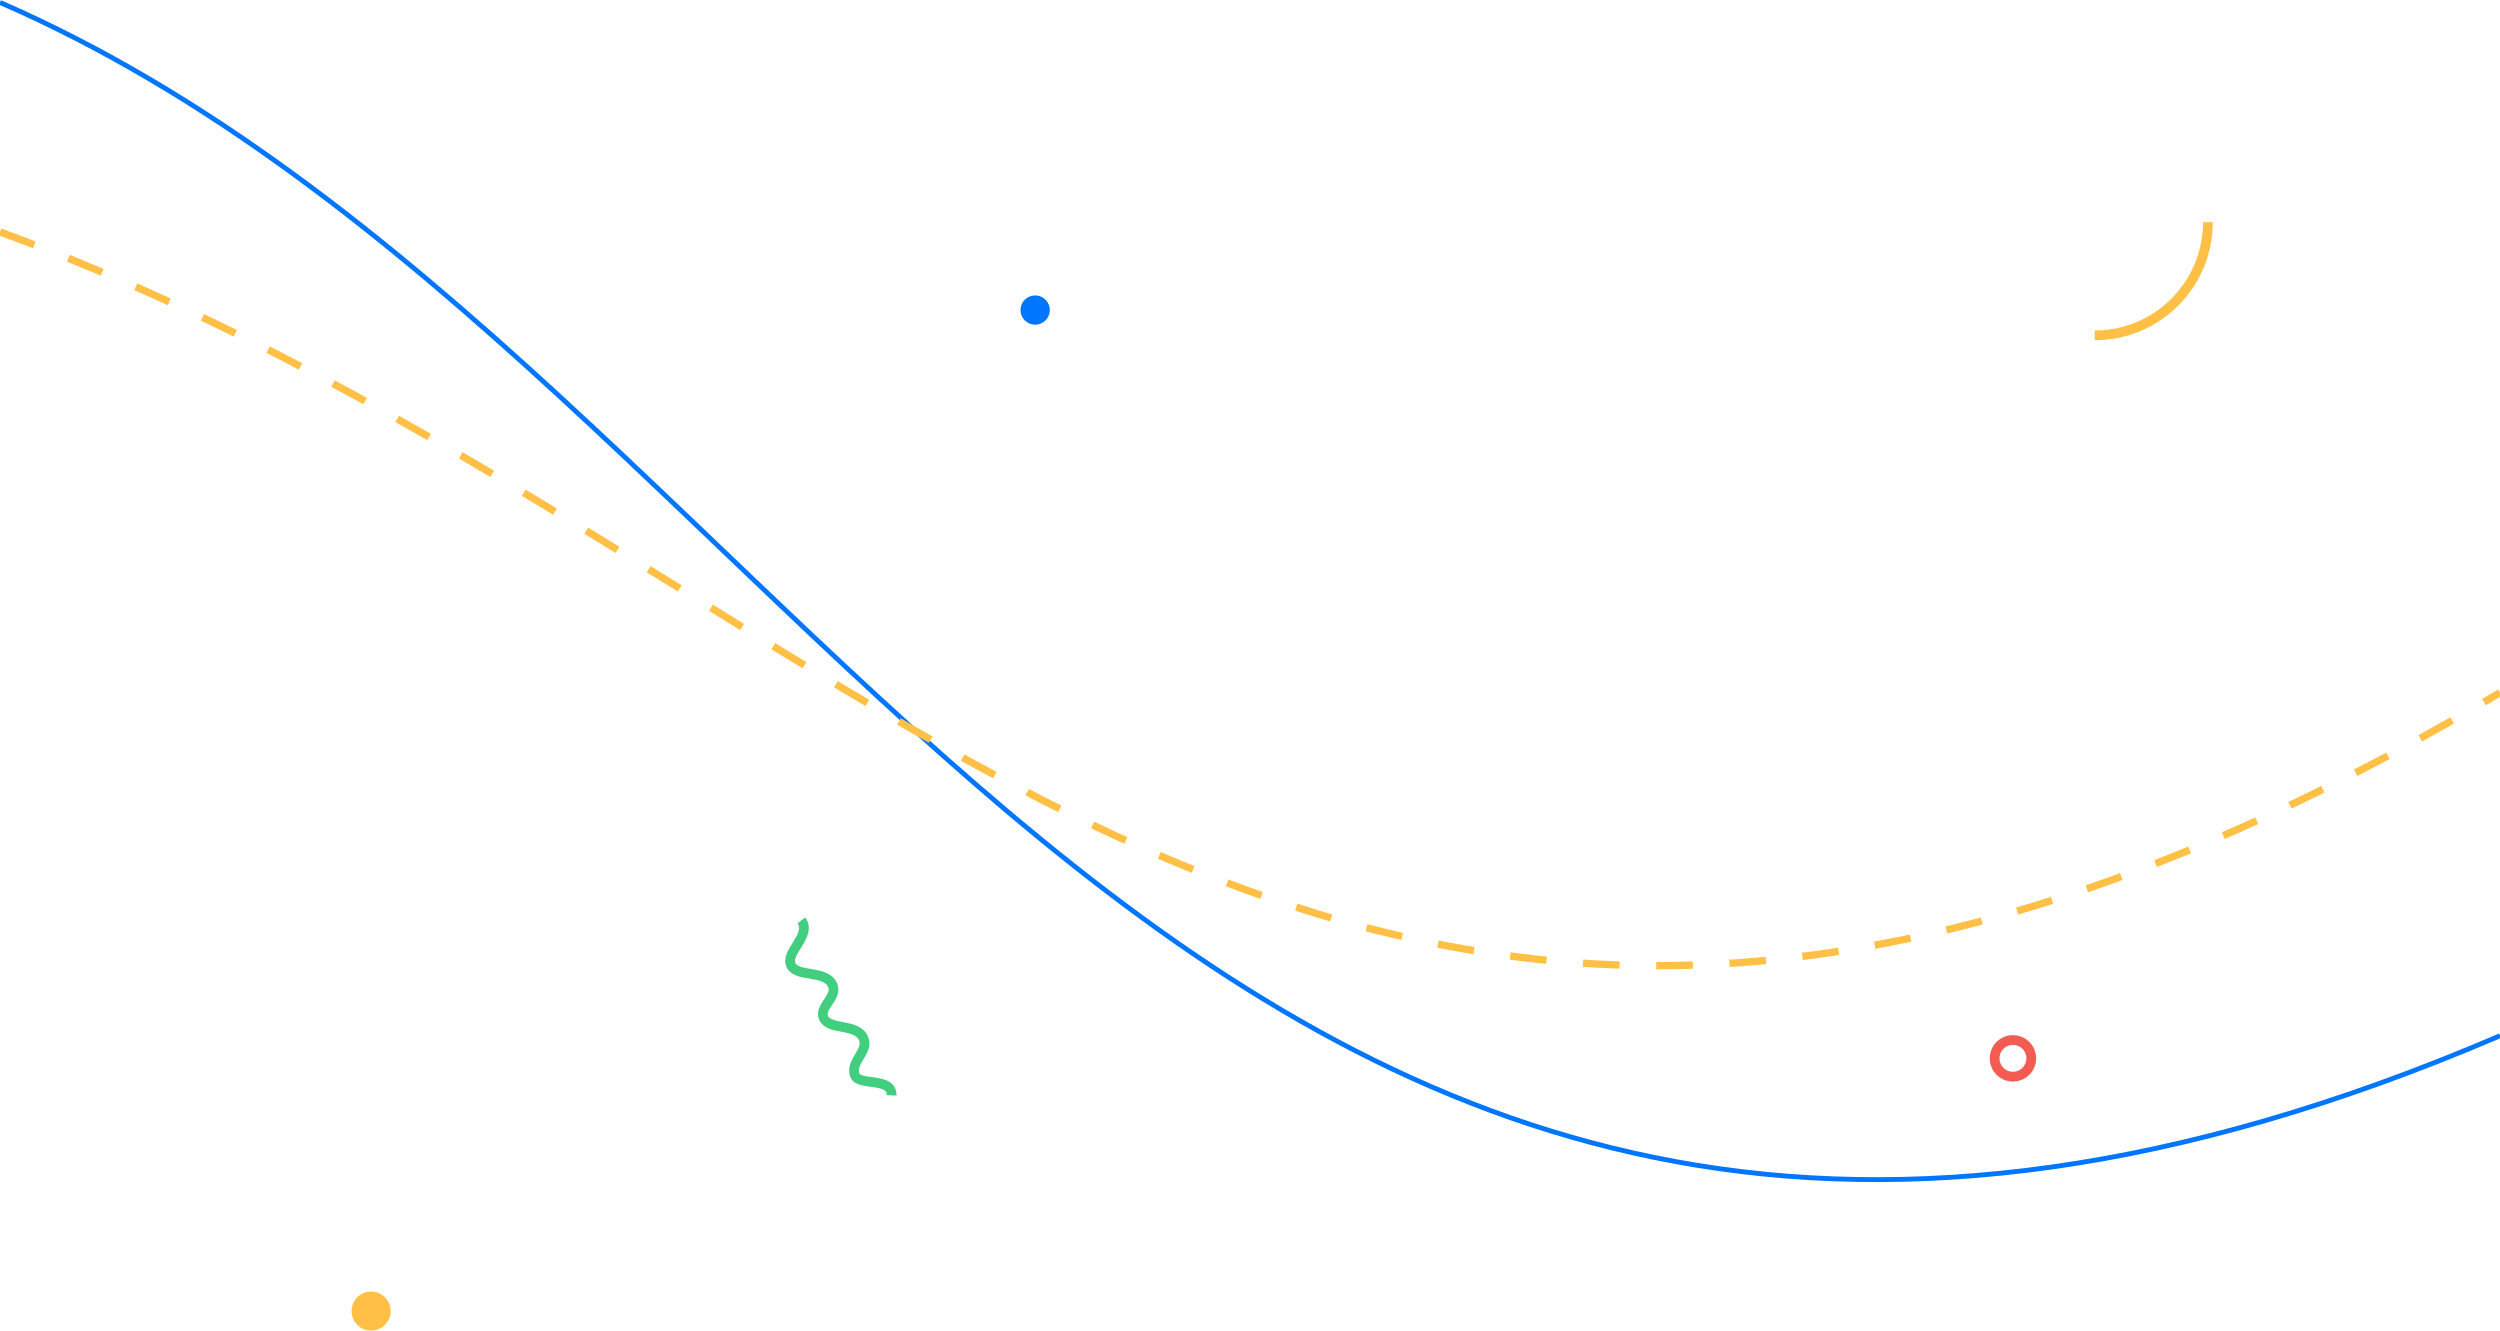
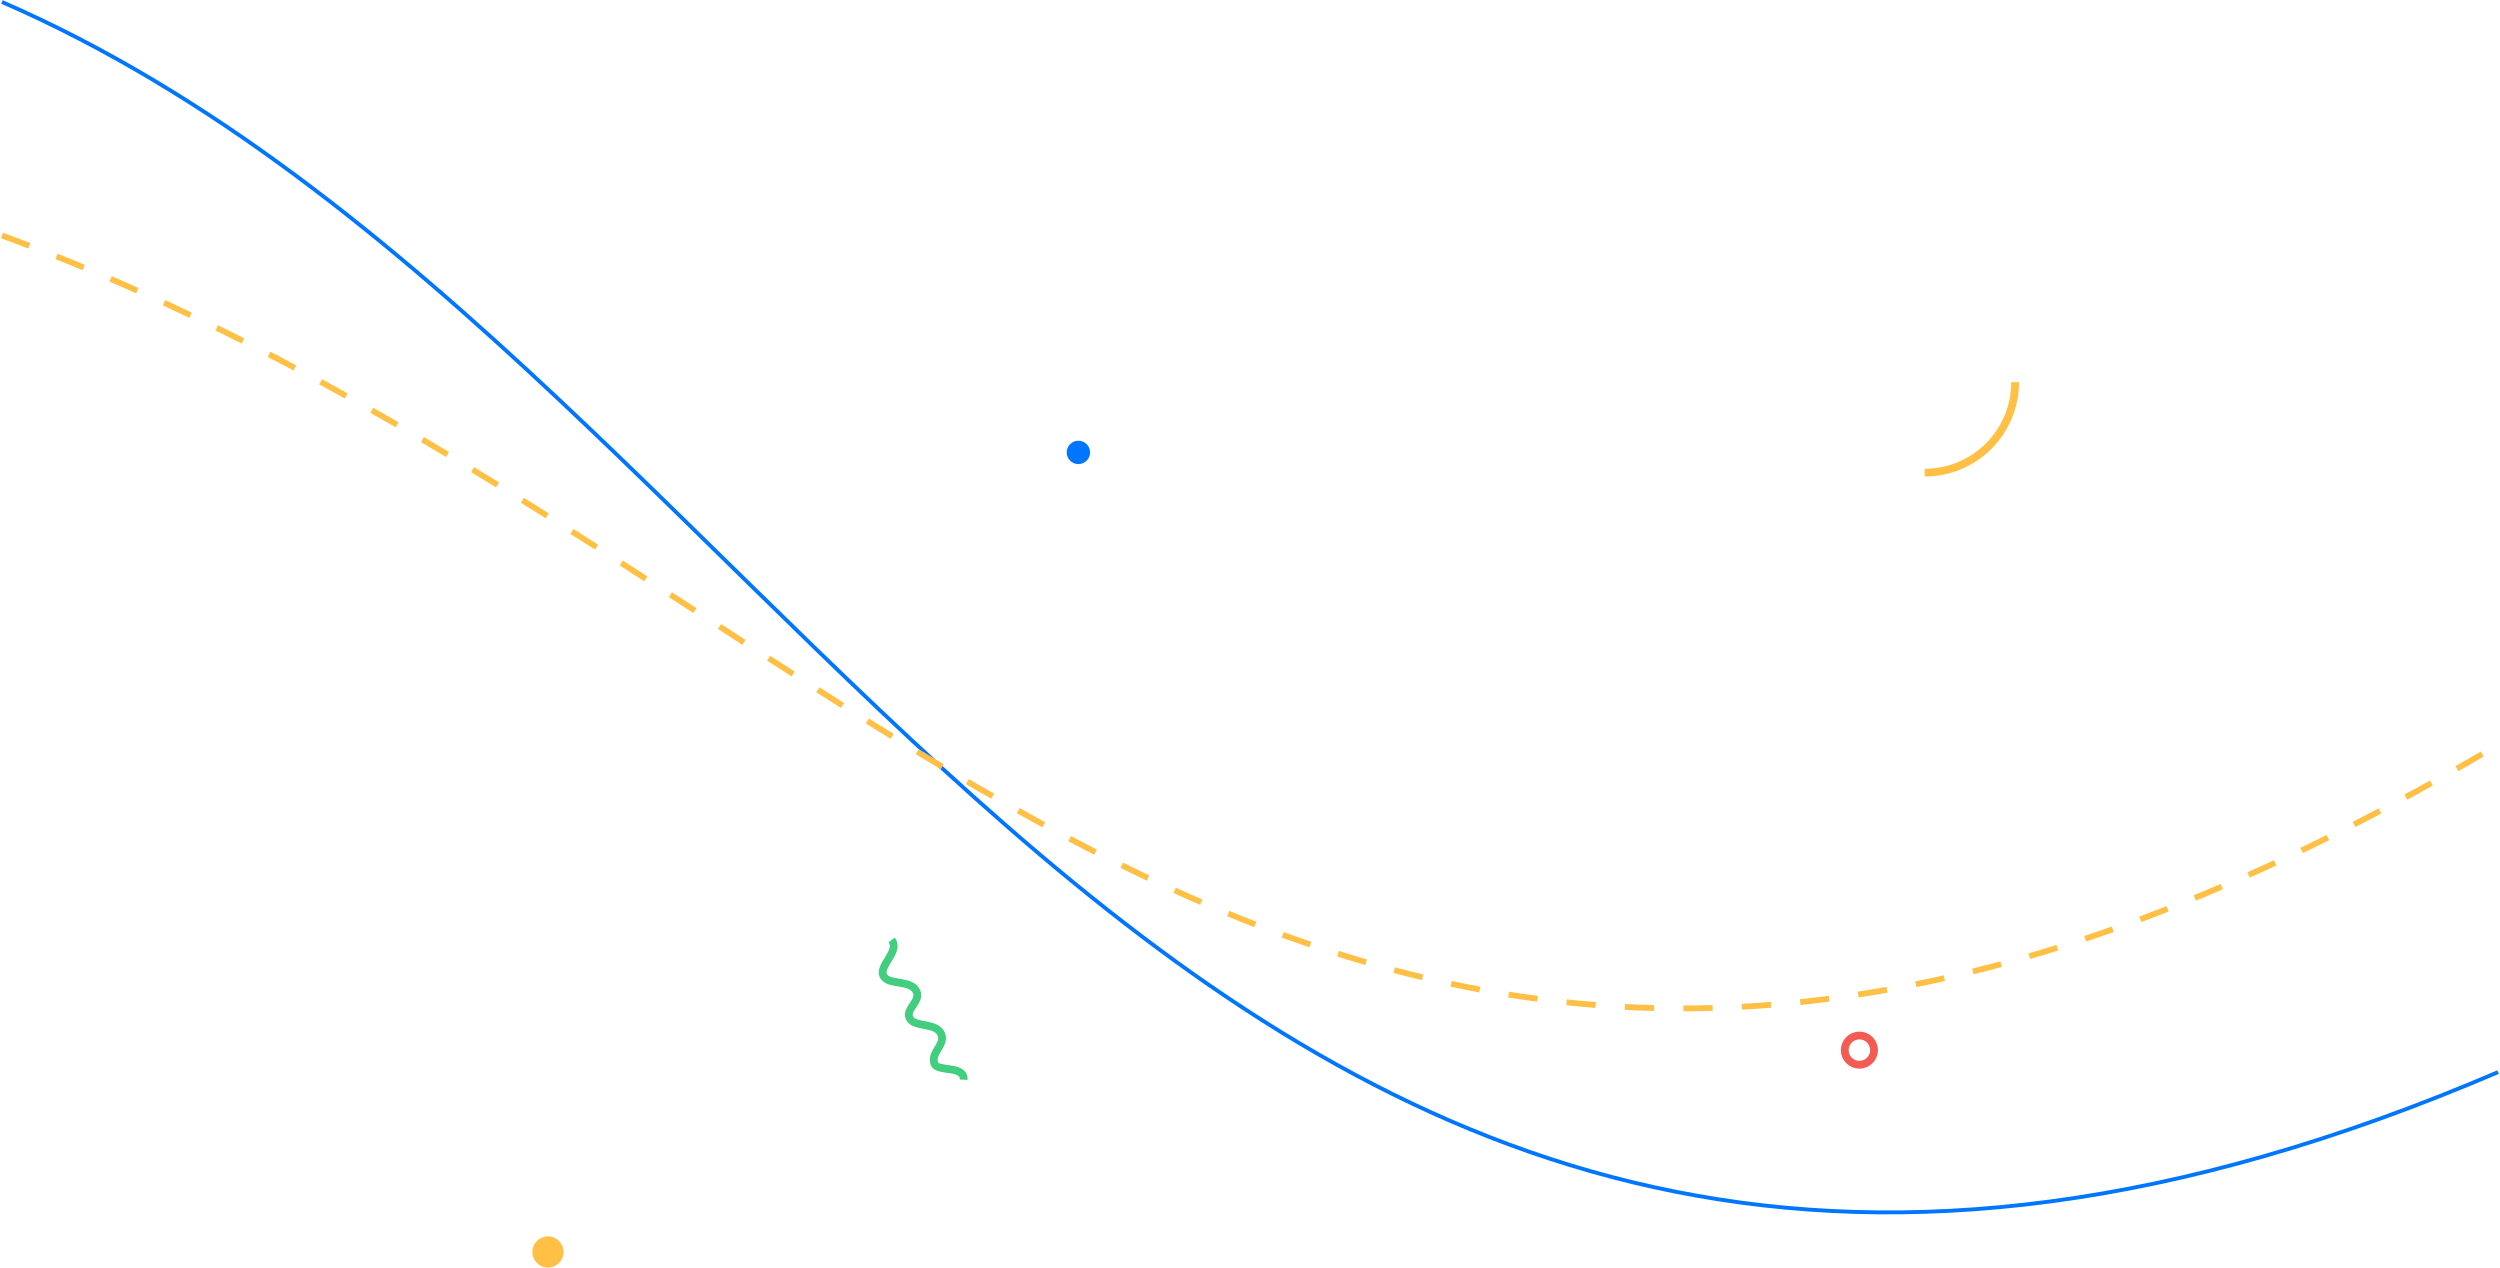
- <svg xmlns="http://www.w3.org/2000/svg" width="1024" height="545" viewBox="0 0 1024 545" fill="none">
-   <path d="M0 1C342.001 149.891 489.034 653.579 1024 424.249" stroke="#0076FF" stroke-width="2" />
-   <path d="M0 95C368.934 230.361 540.197 570.762 1024 283.715" stroke="#FFC045" stroke-width="3" stroke-linejoin="round" stroke-dasharray="15 15" />
-   <circle cx="152" cy="537" r="8" fill="#FFC045" />
-   <circle cx="424" cy="127" r="6" fill="#0076FF" />
-   <circle cx="824.5" cy="433.5" r="7.5" stroke="#F45B53" stroke-width="4" />
-   <path d="M858 137.361C883.604 137.361 904.361 116.604 904.361 91" stroke="#FFC045" stroke-width="4" />
-   <path d="M328.227 377C332.765 382.986 321.299 390.166 324.051 395.457C326.634 400.425 338.379 397.166 341.062 403.596C343.134 408.56 335.328 412.395 337.387 416.957C339.75 422.192 351.258 418.926 353.781 425.581C355.783 430.86 348.004 434.876 350.208 440.516C351.906 444.862 365.517 441.108 365.194 448.663" stroke="#41CE7F" stroke-width="4" />
+ <svg xmlns="http://www.w3.org/2000/svg" width="1282" height="650" viewBox="0 0 1282 650" fill="none">
+   <path d="M1 1C428.501 187.029 612.293 836.309 1281 549.776" stroke="#0076FF" stroke-width="2" />
+   <path d="M1 120.757C462.167 290.097 676.246 741.01 1281 381.906" stroke="#FFC045" stroke-width="3" stroke-linejoin="round" stroke-dasharray="15 15" />
+   <circle cx="281" cy="642" r="8" fill="#FFC045" />
+   <circle cx="553" cy="232" r="6" fill="#0076FF" />
+   <circle cx="953.5" cy="538.5" r="7.5" stroke="#F45B53" stroke-width="4" />
+   <path d="M987 242.36C1012.6 242.36 1033.36 221.604 1033.36 196" stroke="#FFC045" stroke-width="4" />
+   <path d="M457.227 482C461.765 487.986 450.299 495.166 453.051 500.457C455.634 505.425 467.379 502.166 470.062 508.596C472.134 513.56 464.328 517.394 466.387 521.957C468.75 527.192 480.258 523.925 482.781 530.581C484.783 535.86 477.004 539.876 479.208 545.516C480.906 549.862 494.517 546.108 494.194 553.663" stroke="#41CE7F" stroke-width="4" />
</svg>
